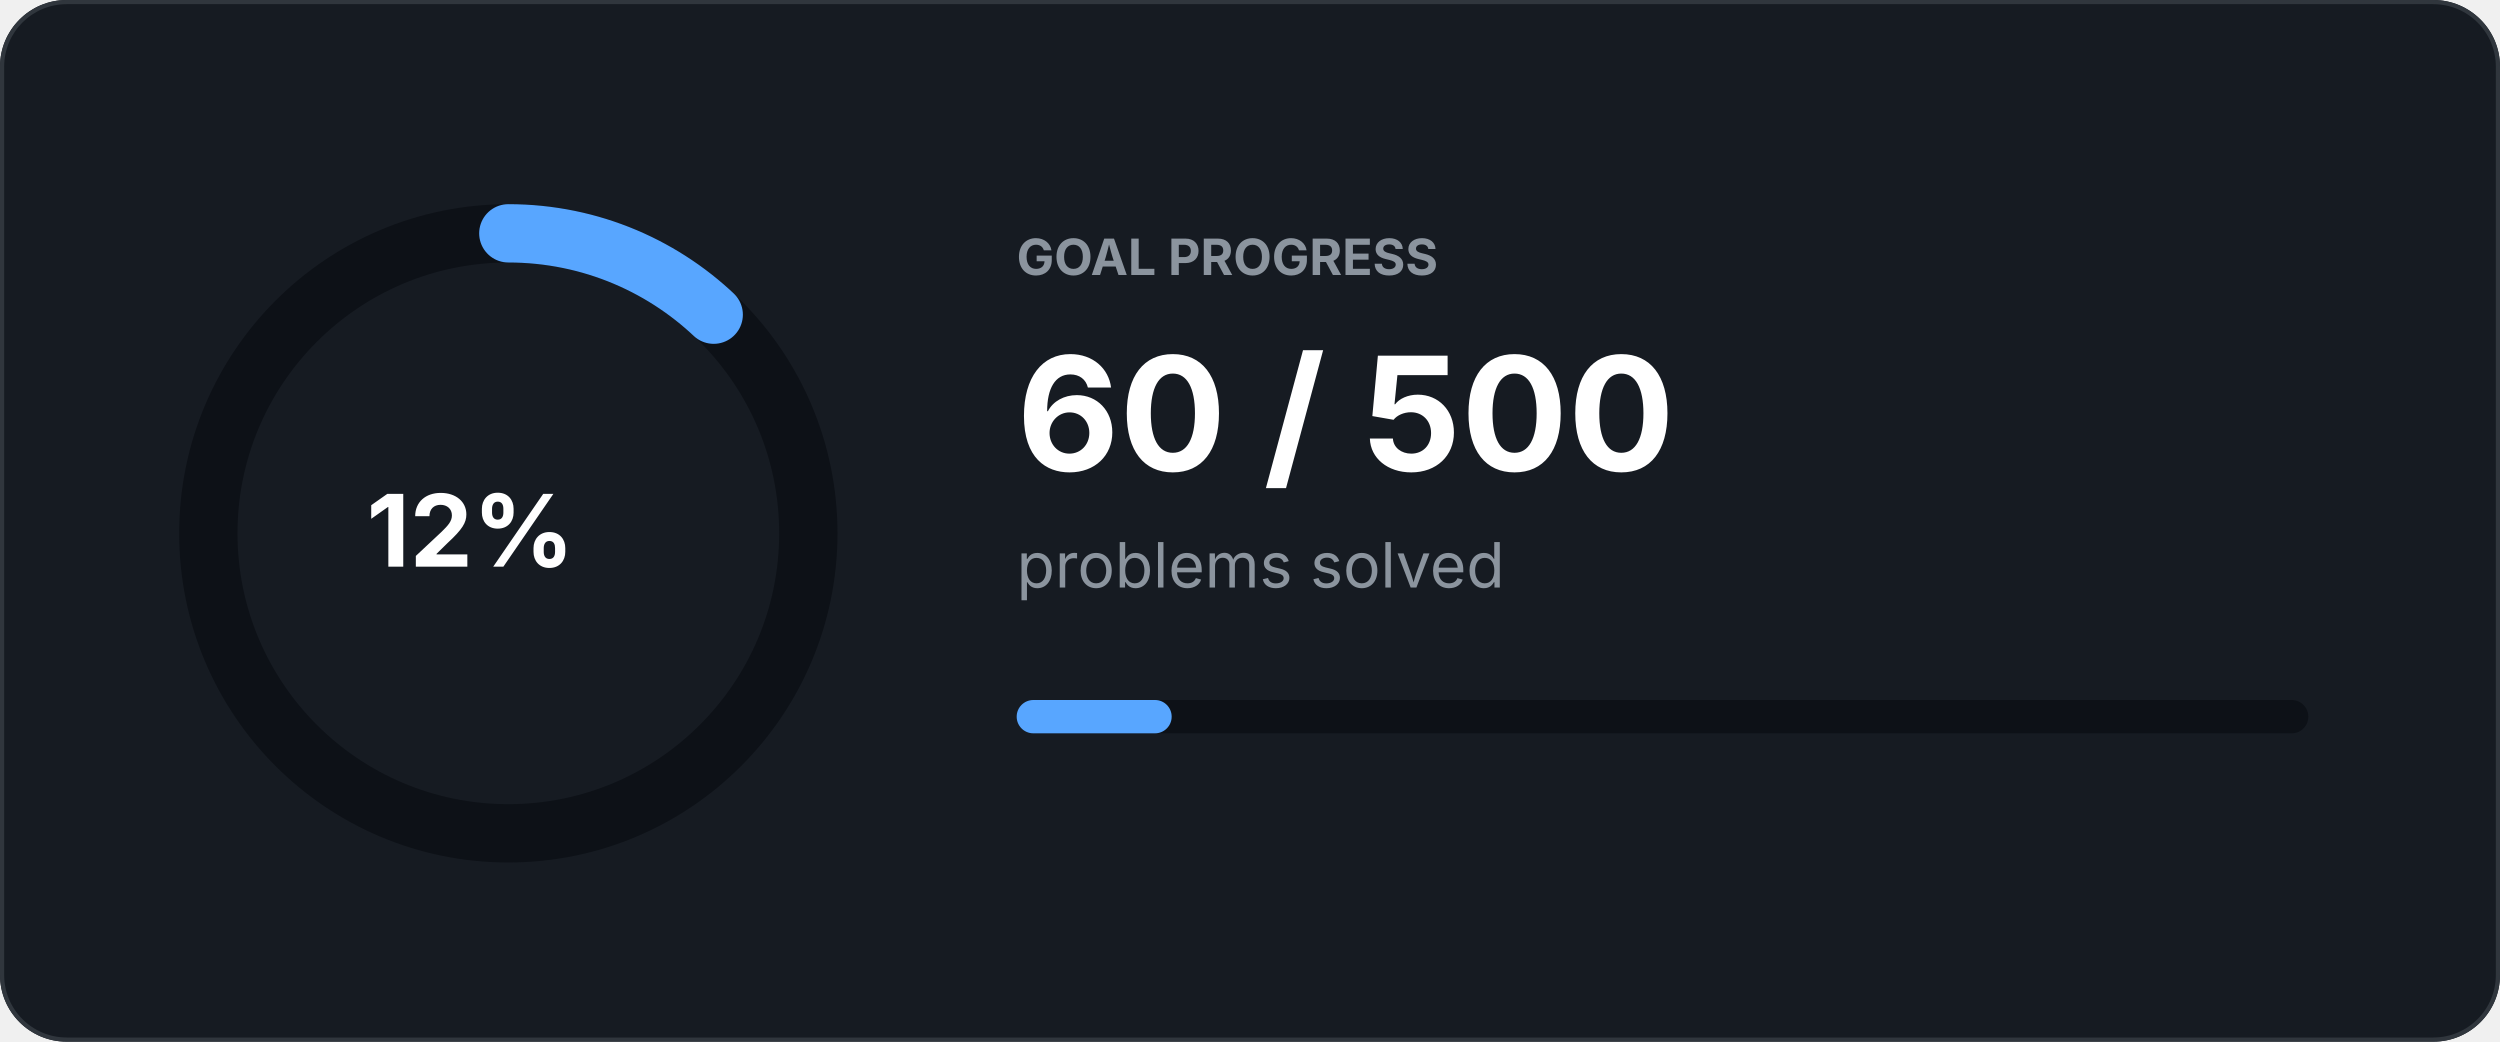
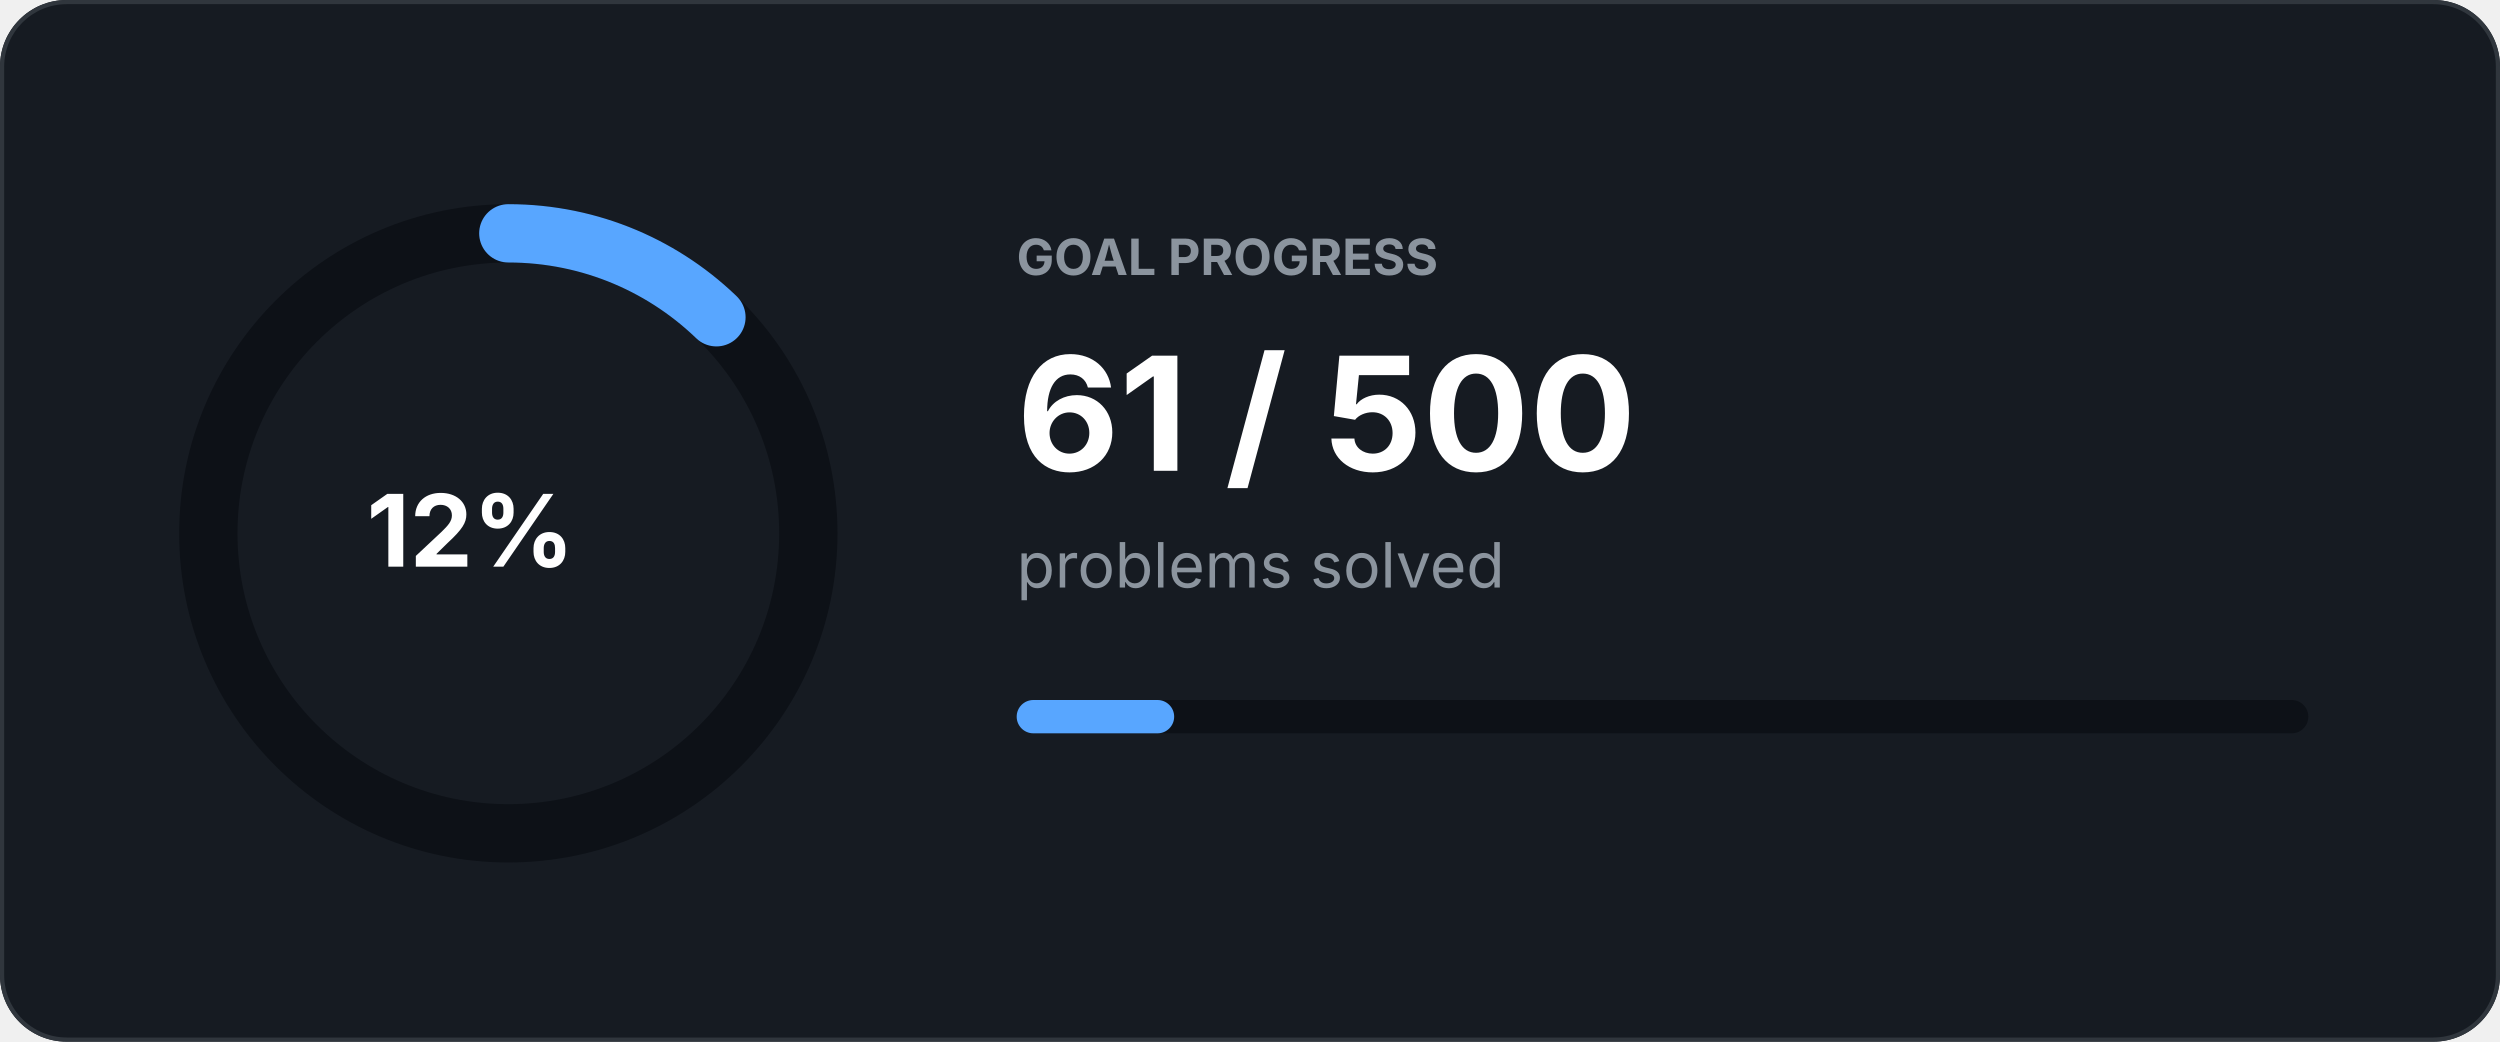
<svg xmlns="http://www.w3.org/2000/svg" width="600" height="250" viewBox="0 0 600 250">
  <rect width="100%" height="100%" rx="16" fill="#161B22" />
  <rect x="0.5" y="0.5" width="599" height="249" rx="15.5" fill="none" stroke="#30363D" />
  <circle cx="122" cy="128" r="72" fill="none" stroke="#0D1117" stroke-width="14" />
-   <circle cx="122" cy="128" r="72" fill="none" stroke="#58A6FF" stroke-width="14" stroke-linecap="round" transform="rotate(-90 122 128)" stroke-dasharray="54.3 452.4" />
+   <circle cx="122" cy="128" r="72" fill="none" stroke="#58A6FF" stroke-width="14" stroke-linecap="round" transform="rotate(-90 122 128)" stroke-dasharray="55.2 452.4" />
  <text x="88" y="136" fill="#FFFFFF" font-family="-apple-system,BlinkMacSystemFont,Segoe UI,sans-serif" font-size="24" font-weight="700">12%</text>
  <text x="244" y="66" fill="#8B949E" font-family="-apple-system,BlinkMacSystemFont,Segoe UI,sans-serif" font-size="12" font-weight="700">GOAL PROGRESS</text>
-   <text x="244" y="113" fill="#FFFFFF" font-family="-apple-system,BlinkMacSystemFont,Segoe UI,sans-serif" font-size="38" font-weight="700">60 / 500</text>
+   <text x="244" y="113" fill="#FFFFFF" font-family="-apple-system,BlinkMacSystemFont,Segoe UI,sans-serif" font-size="38" font-weight="700">61 / 500</text>
  <text x="244" y="141" fill="#8B949E" font-family="-apple-system,BlinkMacSystemFont,Segoe UI,sans-serif" font-size="15" font-weight="400">problems solved</text>
  <rect x="244" y="168" width="310" height="8" rx="4" fill="#0D1117" />
-   <rect x="244" y="168" width="37.2" height="8" rx="4" fill="#58A6FF" />
+   <rect x="244" y="168" width="37.8" height="8" rx="4" fill="#58A6FF" />
</svg>
